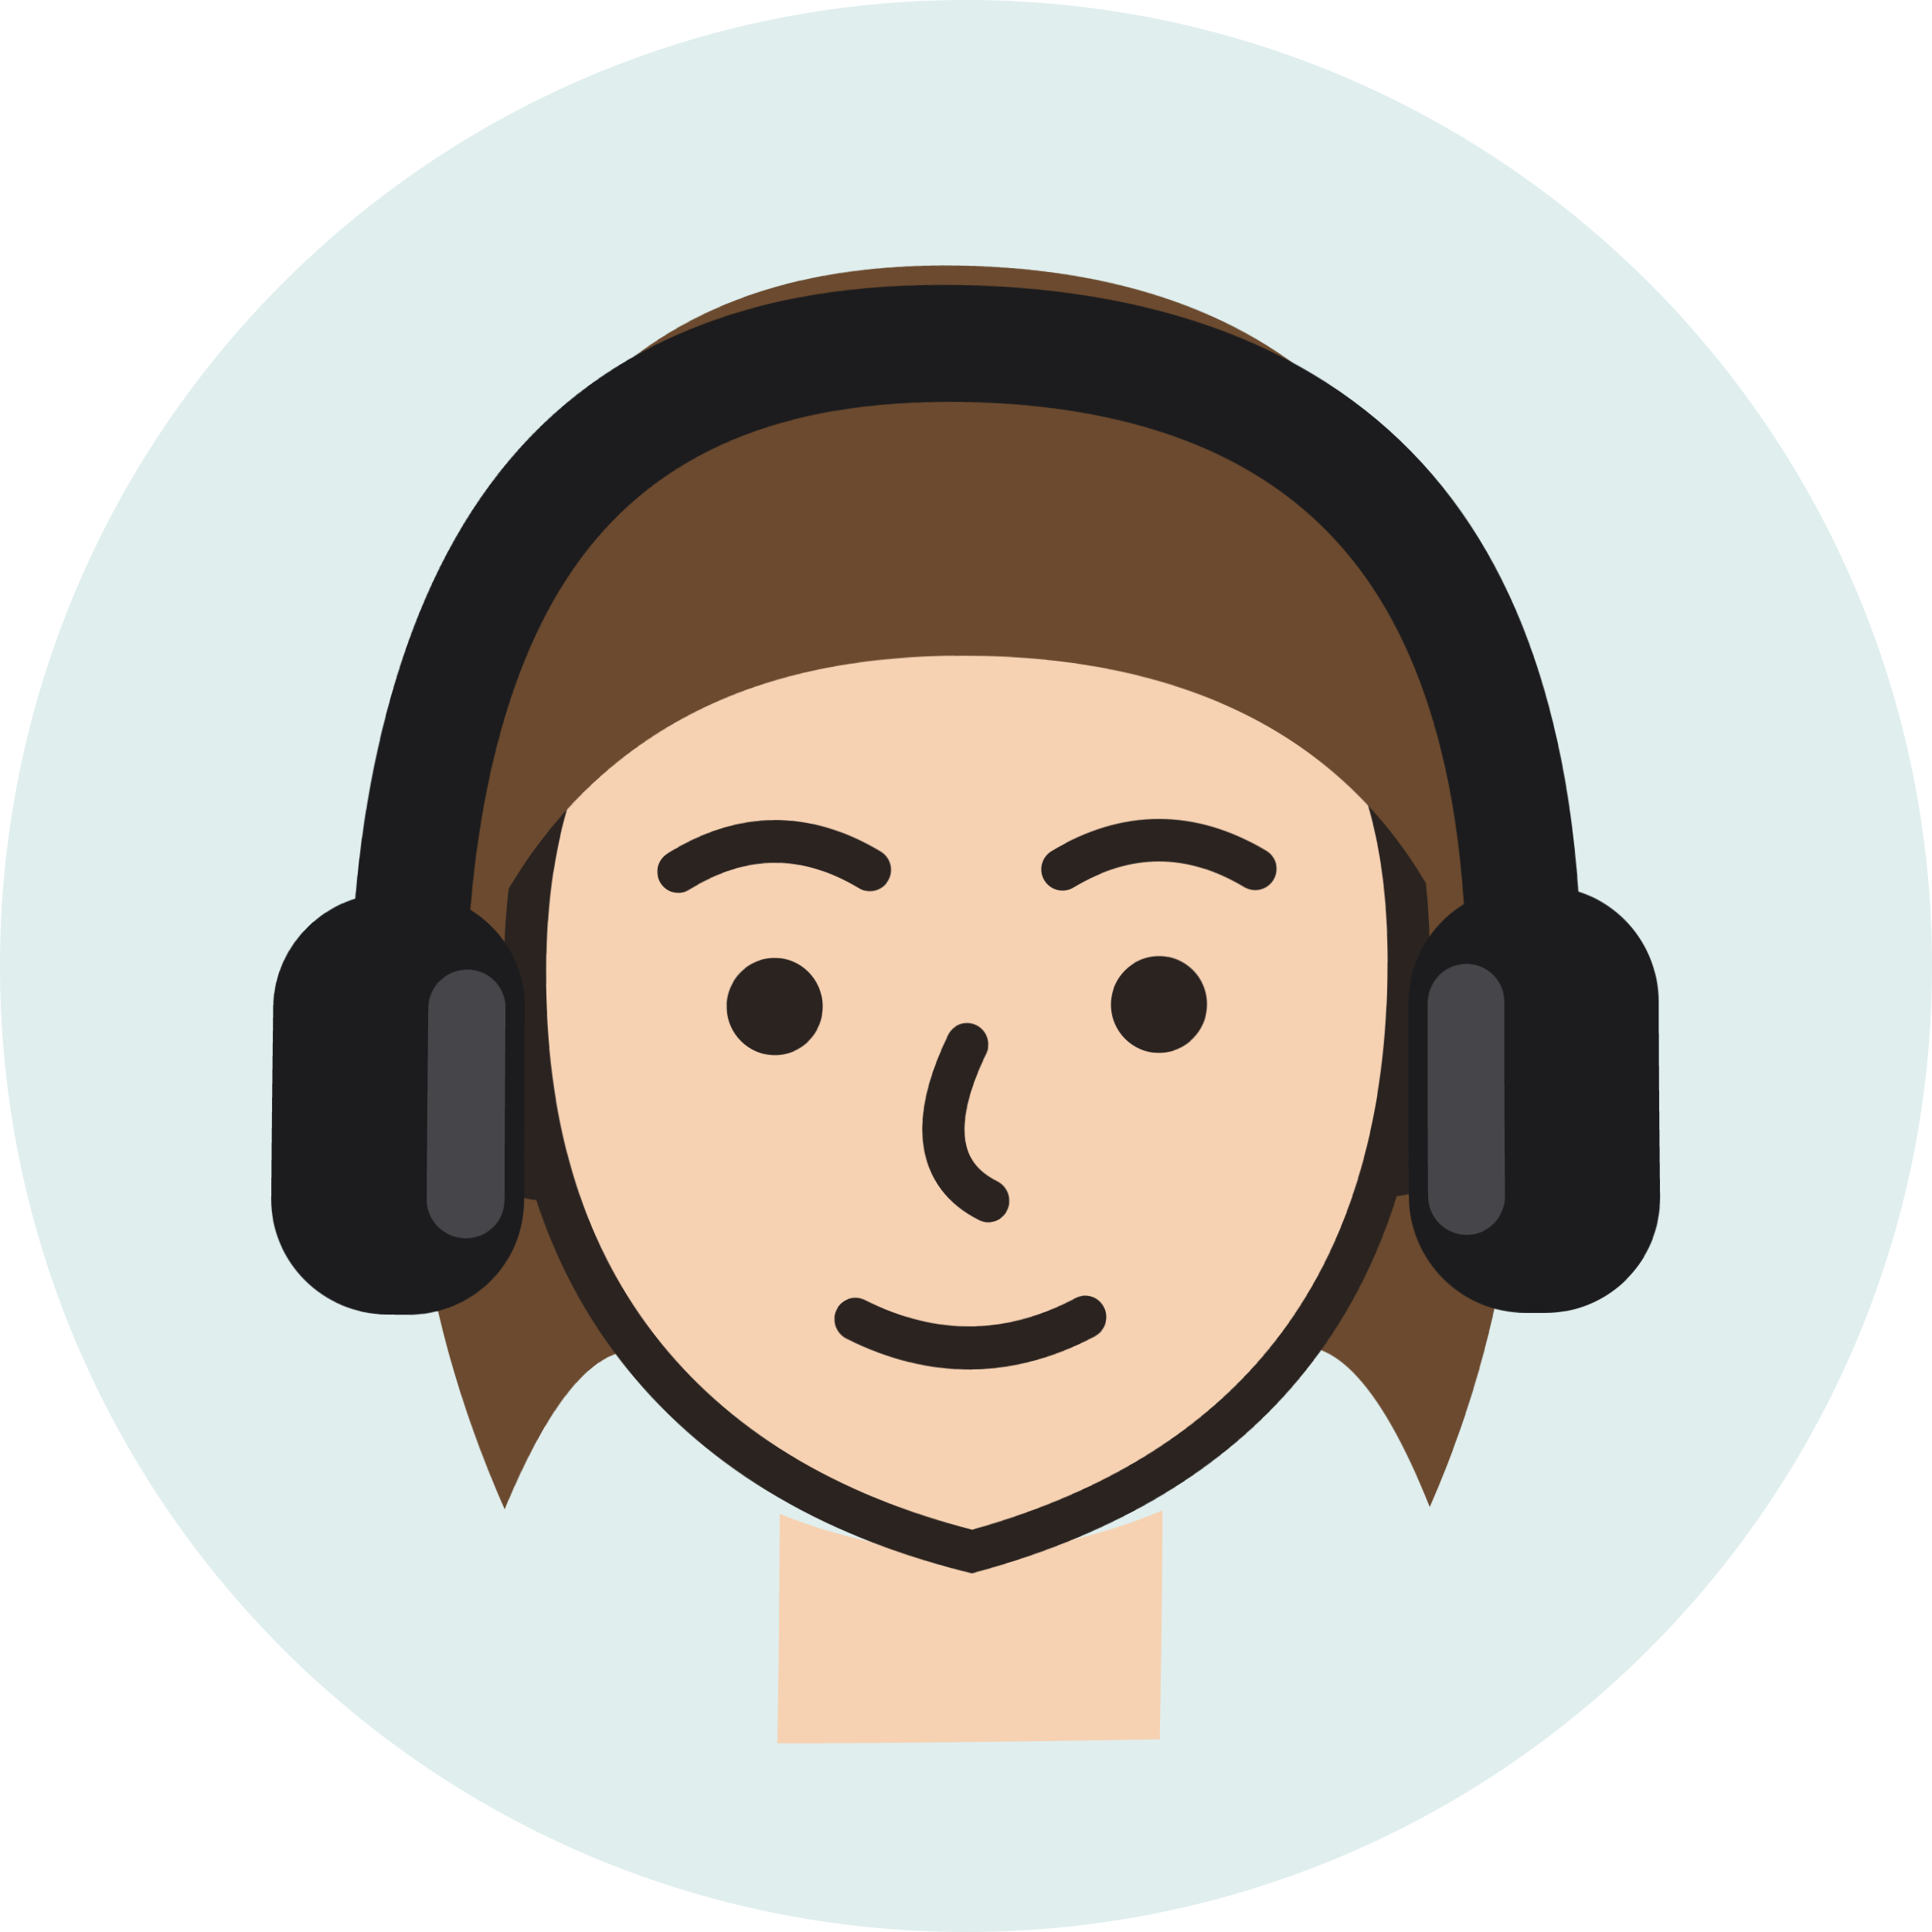
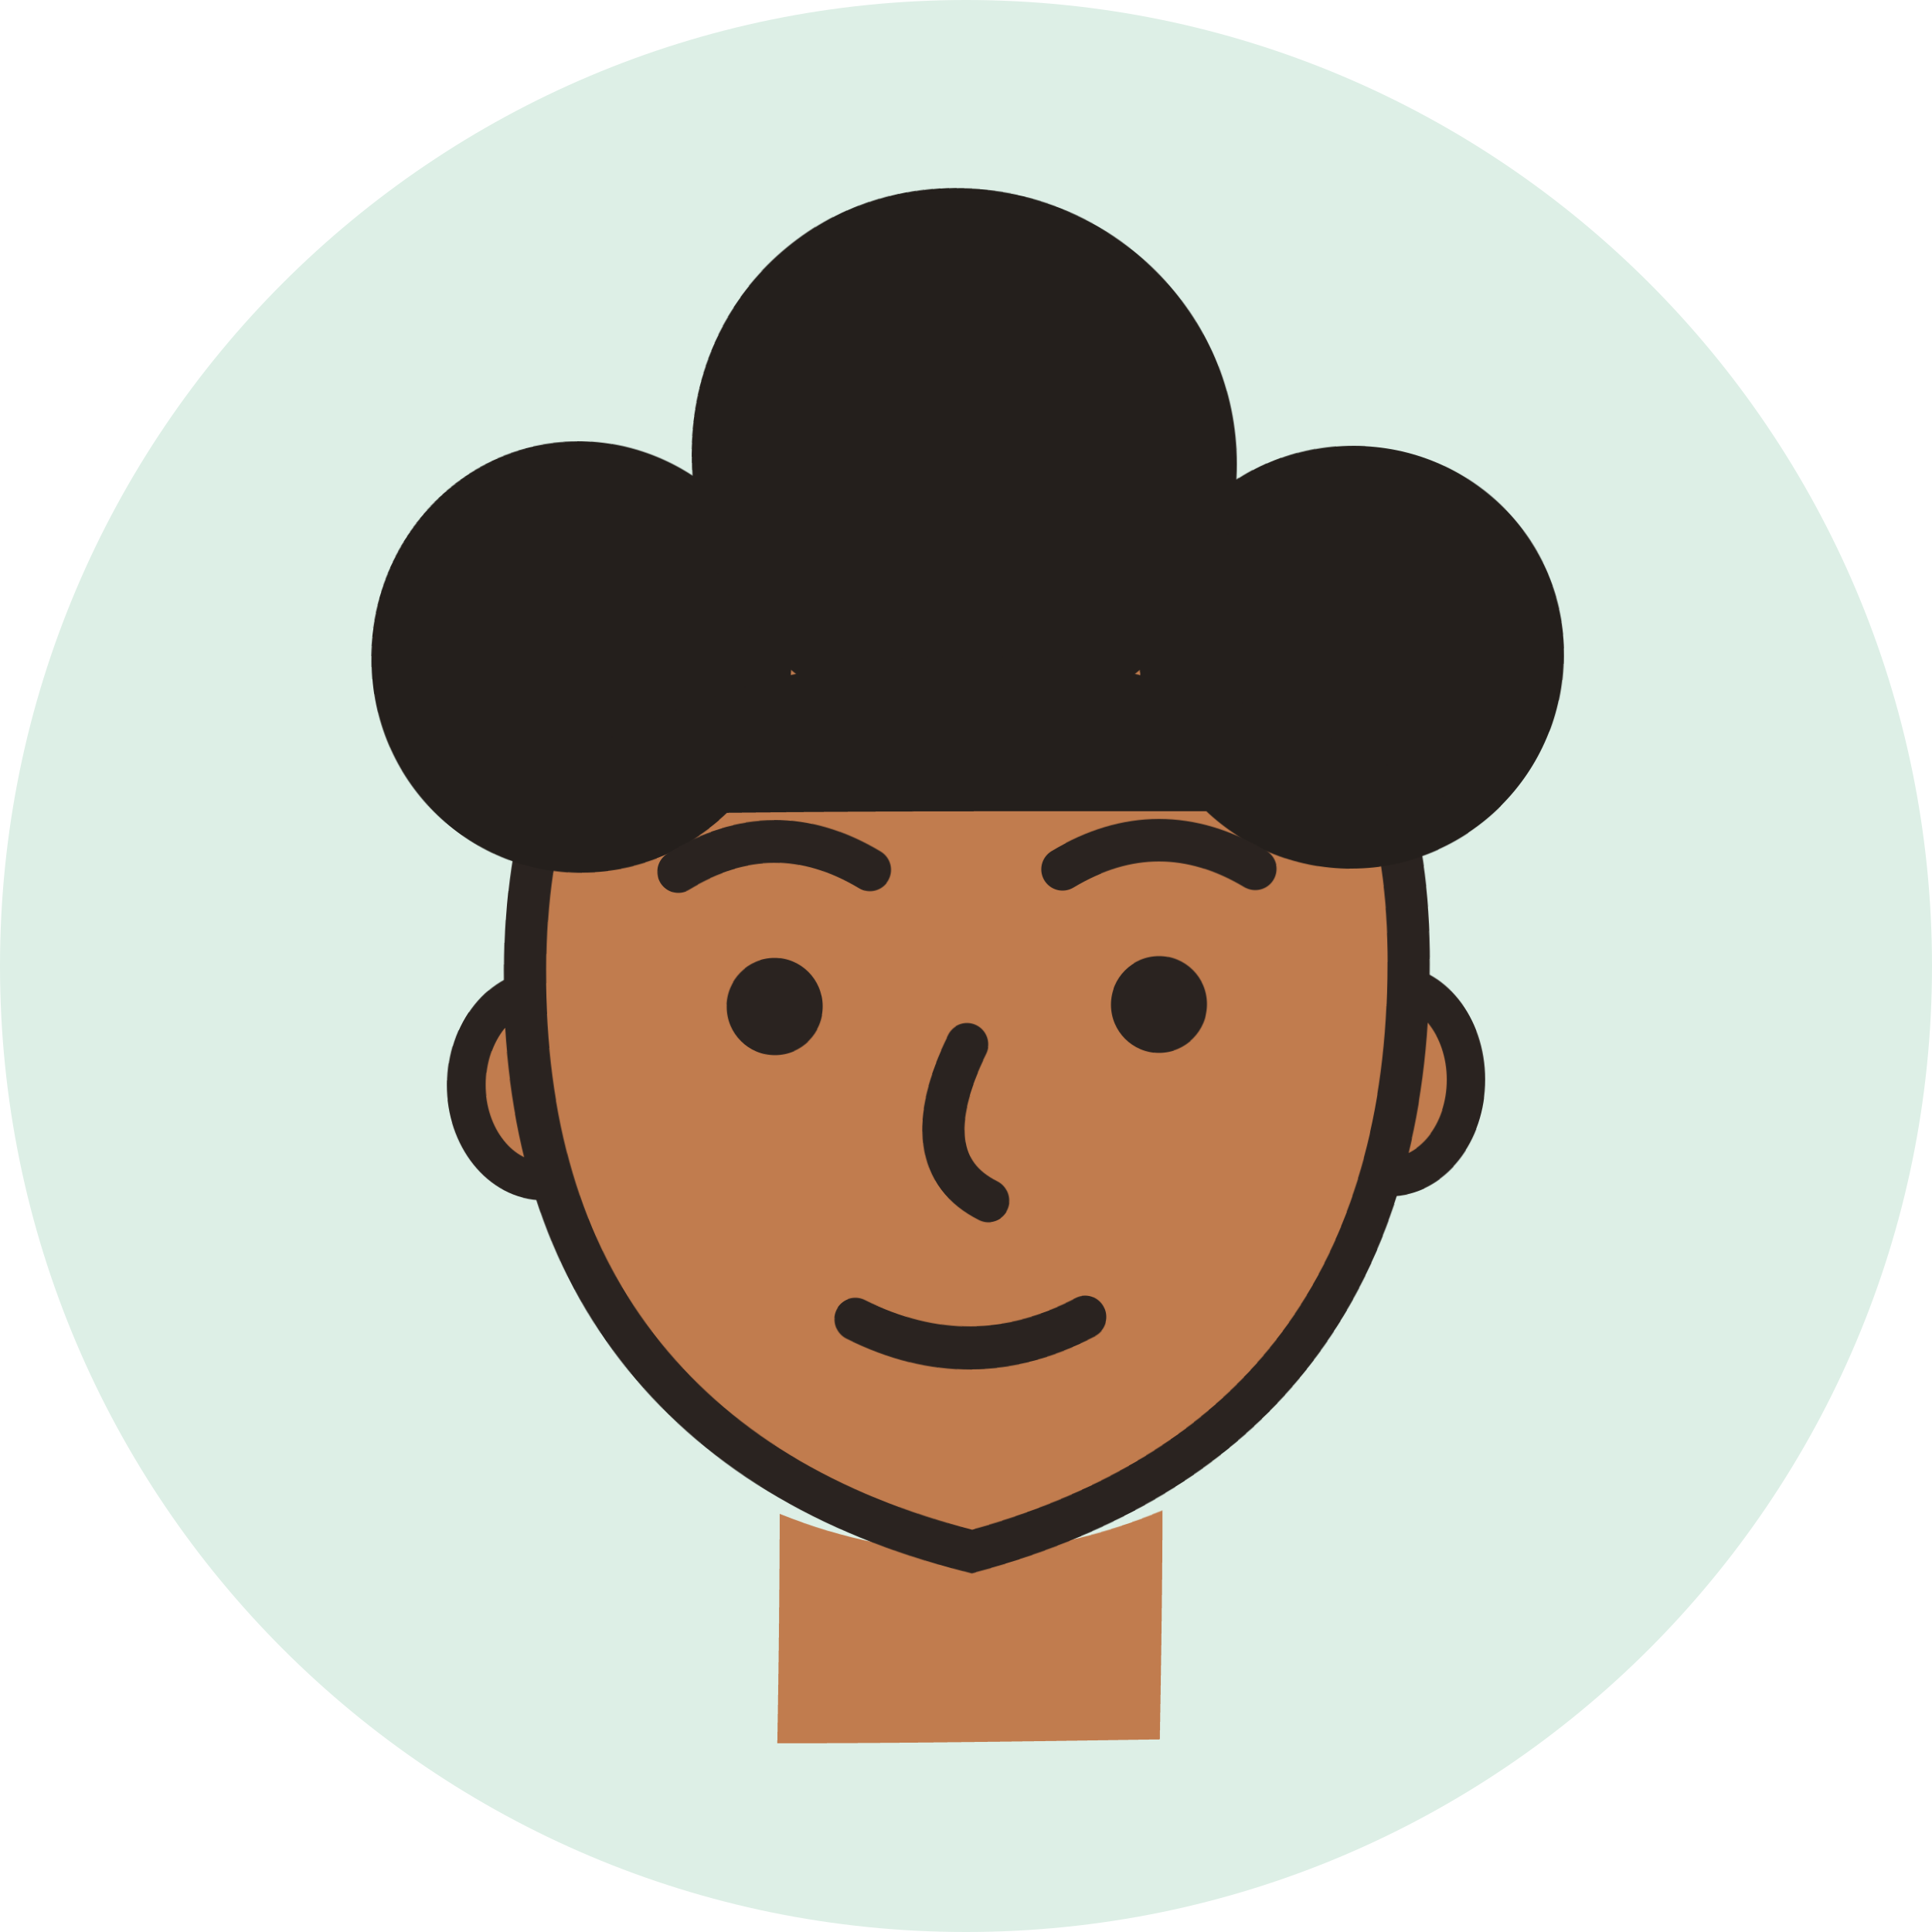
<svg xmlns="http://www.w3.org/2000/svg" viewBox="0 0 100 100">
  <defs>
    <filter id="r">
      <feTurbulence type="fractalNoise" baseFrequency="0.013" numOctaves="2" seed="29" result="n" />
      <feDisplacementMap in="SourceGraphic" in2="n" scale="2" />
    </filter>
  </defs>
-   <rect width="100" height="100" rx="50" fill="#E0EEEE" />
+   <rect width="100" height="100" rx="50" fill="#DDEFE6" />
  <g filter="url(#r)">
-     <path d="M22 44 q2 -30 28 -30 q26 0 28 30 q3 18 -4 34 q-4 -10 -8 -8 q3 -14 0 -24 q-16 6 -32 0 q-3 10 0 24 q-4 -2 -8 8 q-7 -16 -4 -34 z" fill="#6B4A2F" />
-     <path d="M40 78 q10 4 20 0 l0 12 -20 0 z" fill="#F6D2B3" />
-     <ellipse cx="28" cy="56" rx="4" ry="5" fill="#F6D2B3" stroke="#2a2320" stroke-width="2" />
-     <ellipse cx="72" cy="56" rx="4" ry="5" fill="#F6D2B3" stroke="#2a2320" stroke-width="2" />
-     <path d="M27 50 q0 -22 23 -22 q23 0 23 22 q0 24 -23 30 q-23 -6 -23 -30 z" fill="#F6D2B3" stroke="#2a2320" stroke-width="2.2" />
-     <path d="M26 46 q2 -26 24 -26 q22 0 24 26 q-7 -12 -24 -12 q-17 0 -24 12 z" fill="#6B4A2F" />
+     <path d="M40 78 q10 4 20 0 l0 12 -20 0 z" fill="#C17C4E" />
+     <ellipse cx="28" cy="56" rx="4" ry="5" fill="#C17C4E" stroke="#2a2320" stroke-width="2" />
+     <ellipse cx="72" cy="56" rx="4" ry="5" fill="#C17C4E" stroke="#2a2320" stroke-width="2" />
+     <path d="M27 50 q0 -22 23 -22 q23 0 23 22 q0 24 -23 30 q-23 -6 -23 -30 z" fill="#C17C4E" stroke="#2a2320" stroke-width="2.2" />
+     <circle cx="30" cy="34" r="11" fill="#241f1c" />
+     <circle cx="70" cy="34" r="11" fill="#241f1c" />
+     <circle cx="50" cy="24" r="14" fill="#241f1c" />
+     <path d="M24 42 q26 -16 52 0 z" fill="#241f1c" />
    <circle cx="40" cy="52" r="2.5" fill="#2a2320" />
    <circle cx="60" cy="52" r="2.5" fill="#2a2320" />
    <path d="M35 45 q5 -3 10 0" fill="none" stroke="#2a2320" stroke-width="2.2" stroke-linecap="round" stroke-linejoin="round" />
    <path d="M55 45 q5 -3 10 0" fill="none" stroke="#2a2320" stroke-width="2.2" stroke-linecap="round" stroke-linejoin="round" />
    <path d="M50 54 q -3 6 1 8" fill="none" stroke="#2a2320" stroke-width="2.2" stroke-linecap="round" stroke-linejoin="round" />
    <path d="M44 68 q6 3 12 0" fill="none" stroke="#2a2320" stroke-width="2.2" stroke-linecap="round" stroke-linejoin="round" />
-     <path d="M21 54 q-1 -36 29 -36 q30 0 29 36" fill="none" stroke="#1c1c1e" stroke-width="6" stroke-linecap="round" />
-     <rect x="14" y="46" width="13" height="22" rx="6" fill="#1c1c1e" />
-     <rect x="73" y="46" width="13" height="22" rx="6" fill="#1c1c1e" />
-     <rect x="22" y="50" width="4" height="14" rx="2" fill="#46464a" />
-     <rect x="74" y="50" width="4" height="14" rx="2" fill="#46464a" />
  </g>
</svg>
